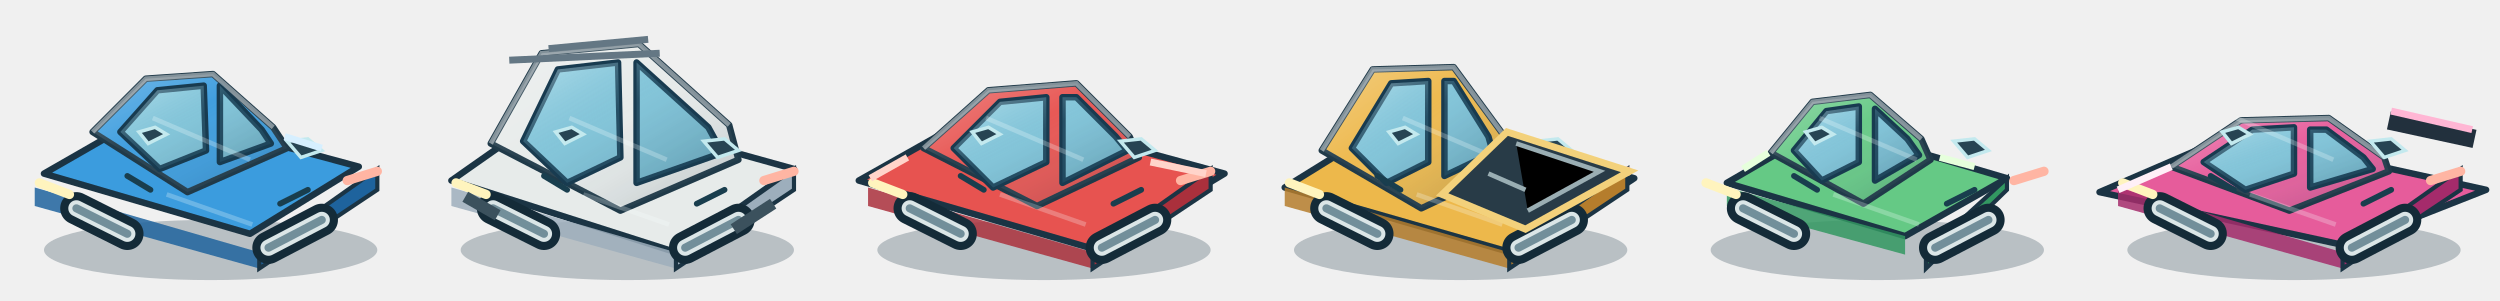
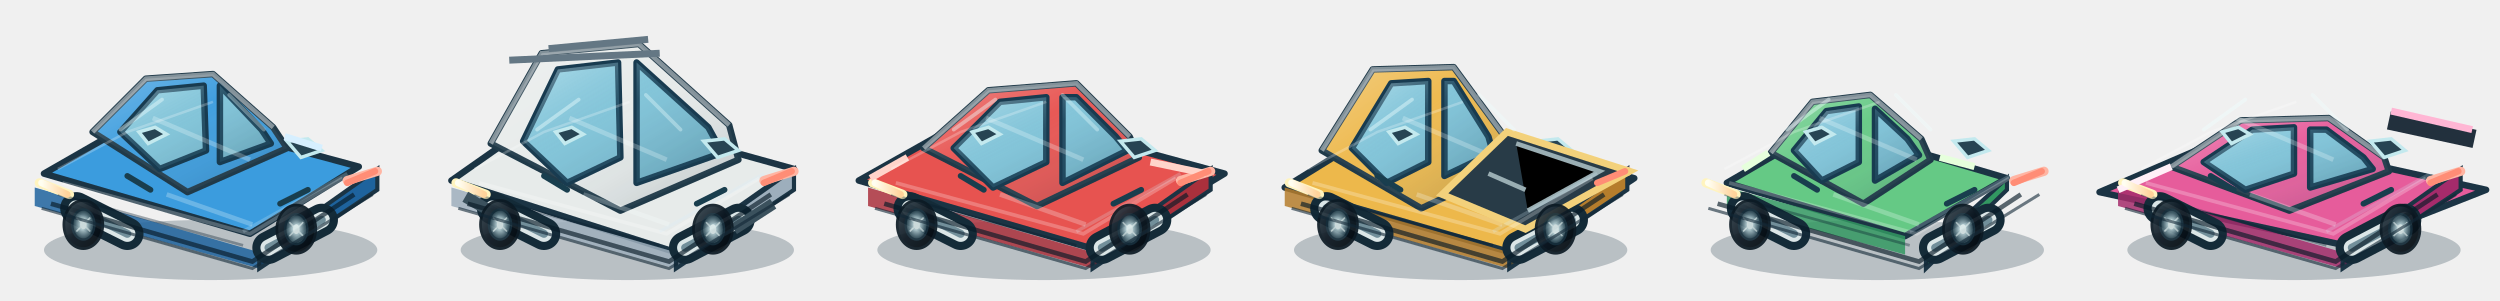
<svg xmlns="http://www.w3.org/2000/svg" width="1080" height="130" viewBox="0 0 1080 130">
  <defs>
    <linearGradient id="paintSheen" x1="0" y1="0" x2="0.9" y2="1">
      <stop stop-color="#fff" stop-opacity=".35" />
      <stop offset=".43" stop-color="#fff" stop-opacity=".04" />
      <stop offset="1" stop-color="#092535" stop-opacity=".23" />
    </linearGradient>
    <linearGradient id="windowTint" x1="0" y1="0" x2="1" y2="1">
      <stop stop-color="#e4faff" stop-opacity=".63" />
      <stop offset=".45" stop-color="#78c5df" stop-opacity=".18" />
      <stop offset="1" stop-color="#10394e" stop-opacity=".4" />
+     </linearGradient>
+     <linearGradient id="clearcoat" x1="0" y1="0" x2=".7" y2="1">
+       <stop stop-color="#fff" stop-opacity=".38" />
+       <stop offset=".3" stop-color="#fff" stop-opacity=".04" />
+       <stop offset=".8" stop-color="#062b3b" stop-opacity=".10" />
+       <stop offset="1" stop-color="#071b2a" stop-opacity=".30" />
+     </linearGradient>
+     <linearGradient id="tireRubber" x1="0" y1="0" x2="1" y2="1">
+       <stop stop-color="#33444e" />
+       <stop offset=".5" stop-color="#0b1620" />
+       <stop offset="1" stop-color="#01080d" />
+     </linearGradient>
+     <radialGradient id="wheelMetal">
+       <stop stop-color="#e9f5f4" />
+       <stop offset=".35" stop-color="#a9c3c9" />
+       <stop offset=".72" stop-color="#526e79" />
+       <stop offset="1" stop-color="#1b3541" />
+     </radialGradient>
+     <linearGradient id="lampLens">
+       <stop stop-color="#fffef1" />
+       <stop offset="1" stop-color="#ffd39b" />
    </linearGradient>
  </defs>
  <g transform="translate(0 0)">
    <ellipse cx="91" cy="108" rx="72" ry="13" fill="#092536" opacity=".24" />
    <path d="M19 75L66 48L155 72L108 101Z" fill="#3b9cde" stroke="#1b3444" stroke-width="2.8" stroke-linejoin="round" />
    <path d="M15 81L112 109L112 116L15 89Z" fill="#1e639d" opacity=".85" />
    <path d="M112 109L163 73V82L112 116Z" fill="#1e639d" stroke="#1b3444" stroke-width="1.8" />
    <path d="M40 57L63 34L92 32L118 55L124 64L81 83Z" fill="#3b9cde" stroke="#203a49" stroke-width="2.8" stroke-linejoin="round" />
    <path d="M40 57L63 34L92 32L118 55L124 64L81 83Z" fill="url(#paintSheen)" opacity=".85" />
    <path d="M52 57L68 39L88 37L89 65L69 73Z M95 37L113 56L117 62L95 70Z" fill="#85c4d7" stroke="#183b50" stroke-width="2.8" stroke-linejoin="round" />
    <path d="M52 57L68 39L88 37L89 65L69 73Z M95 37L113 56L117 62L95 70Z" fill="url(#windowTint)" opacity=".8" />
    <path d="M40 57L63 34L92 32L118 55" stroke="#fff" stroke-width="2" opacity=".44" fill="none" />
    <path d="M66 51L108 69M72 84L109 97" stroke="#f8ffff" stroke-width="2" opacity=".25" />
    <path d="M55 76L65 82M121 88L133 82" stroke="#193e4e" stroke-width="2.5" stroke-linecap="round" />
    <path d="M33 90L55 101M116 107L139 95" stroke="#142b38" stroke-width="14" stroke-linecap="round" />
    <path d="M33 90L55 101M116 107L139 95" stroke="#dbe6e7" stroke-width="7" stroke-linecap="round" />
    <path d="M33 90L55 101M116 107L139 95" stroke="#728f9a" stroke-width="3.5" stroke-linecap="round" />
    <path d="M17 79L30 84" stroke="#fff4be" stroke-width="4" stroke-linecap="round" />
    <path d="M150 78L163 74" stroke="#ffb5a3" stroke-width="4" stroke-linecap="round" />
    <path d="M60 57L67 55L72 58L64 62Z M124 61L133 60L139 65L130 68Z" fill="#274453" stroke="#c3e9ee" stroke-width="1.5" />
    <path d="M123 59L139 64" stroke="#d6efff" stroke-width="3" />
+     <path d="M22 88L109 113L153 84" fill="none" stroke="#071a26" stroke-width="2" opacity=".65" />
+     <path d="M27 79L108 101L148 77" fill="none" stroke="#ffffff" stroke-width="1.6" opacity=".24" />
+     <path d="M25 84L105 106" fill="none" stroke="#071b2a" stroke-width="1.2" opacity=".35" />
+     <path d="M52 56L70 43" stroke="#efffff" stroke-width="1.6" opacity=".42" stroke-linecap="round" />
+     <path d="M99 41L114 56" stroke="#efffff" stroke-width="1.6" opacity=".35" stroke-linecap="round" />
+     <path d="M25 73L55 57L92 44" fill="none" stroke="#ffffff" stroke-width="1.1" opacity=".24" />
+     <path d="M105 100L150 75" stroke="#d6eff9" stroke-width="1.5" opacity=".22" />
+     <path d="M18 79L29 84" stroke="url(#lampLens)" stroke-width="3" stroke-linecap="round" />
+     <path d="M150 79L162 74" stroke="#ff8d76" stroke-width="2.8" stroke-linecap="round" />
+     <g opacity=".92">
+       <ellipse cx="36" cy="97" rx="8.4" ry="10.4" fill="url(#tireRubber)" stroke="#0c1a24" stroke-width="1.2" />
+       <ellipse cx="36" cy="97" rx="4.8" ry="6.5" fill="url(#wheelMetal)" stroke="#152c3a" stroke-width="1" />
+       <ellipse cx="36" cy="97" rx="1.4" ry="2.1" fill="#dbe9e9" />
+       <path d="M33 94l6 6M39 94l-6 6" stroke="#d9e8e8" stroke-width=".7" opacity=".7" />
+       <ellipse cx="128" cy="99" rx="8.4" ry="10.4" fill="url(#tireRubber)" stroke="#0c1a24" stroke-width="1.2" />
+       <ellipse cx="128" cy="99" rx="4.8" ry="6.5" fill="url(#wheelMetal)" stroke="#152c3a" stroke-width="1" />
+       <ellipse cx="128" cy="99" rx="1.4" ry="2.1" fill="#dbe9e9" />
+       <path d="M125 96l6 6M131 96l-6 6" stroke="#d9e8e8" stroke-width=".7" opacity=".7" />
+     </g>
+     <path d="M18 90L109 116L161 84" fill="none" stroke="#102635" stroke-width="1.3" opacity=".6" />
  </g>
  <g transform="translate(180 0)">
    <ellipse cx="91" cy="108" rx="72" ry="13" fill="#092536" opacity=".24" />
    <path d="M15 78L62 45L163 73L112 109Z" fill="#e7ebea" stroke="#1b3444" stroke-width="2.8" stroke-linejoin="round" />
    <path d="M15 81L112 109L112 116L15 89Z" fill="#9daebc" opacity=".85" />
    <path d="M112 109L163 73V82L112 116Z" fill="#9daebc" stroke="#1b3444" stroke-width="1.8" />
    <path d="M32 62L54 23L96 19L135 54L139 69L88 91Z" fill="#e7ebea" stroke="#203a49" stroke-width="2.8" stroke-linejoin="round" />
    <path d="M32 62L54 23L96 19L135 54L139 69L88 91Z" fill="url(#paintSheen)" opacity=".85" />
    <path d="M46 61L61 30L87 27L88 68L65 79Z M95 27L126 55L132 66L95 79Z" fill="#85c4d7" stroke="#183b50" stroke-width="2.8" stroke-linejoin="round" />
    <path d="M46 61L61 30L87 27L88 68L65 79Z M95 27L126 55L132 66L95 79Z" fill="url(#windowTint)" opacity=".8" />
    <path d="M32 62L54 23L96 19L135 54" stroke="#fff" stroke-width="2" opacity=".44" fill="none" />
    <path d="M66 51L108 69M72 84L109 97" stroke="#f8ffff" stroke-width="2" opacity=".25" />
    <path d="M55 76L65 82M121 88L133 82" stroke="#193e4e" stroke-width="2.5" stroke-linecap="round" />
    <path d="M33 90L55 101M116 107L139 95" stroke="#142b38" stroke-width="14" stroke-linecap="round" />
    <path d="M33 90L55 101M116 107L139 95" stroke="#dbe6e7" stroke-width="7" stroke-linecap="round" />
    <path d="M33 90L55 101M116 107L139 95" stroke="#728f9a" stroke-width="3.5" stroke-linecap="round" />
    <path d="M17 79L30 84" stroke="#fff4be" stroke-width="4" stroke-linecap="round" />
    <path d="M150 78L163 74" stroke="#ffb5a3" stroke-width="4" stroke-linecap="round" />
    <path d="M60 57L67 55L72 58L64 62Z M124 61L133 60L139 65L130 68Z" fill="#274453" stroke="#c3e9ee" stroke-width="1.5" />
    <path d="M57 21L100 17M40 26L105 23" stroke="#647784" stroke-width="3" />
    <path d="M21 85L35 93M137 99L154 88" stroke="#3b515d" stroke-width="5" />
+     <path d="M22 88L109 113L153 84" fill="none" stroke="#071a26" stroke-width="2" opacity=".65" />
+     <path d="M27 79L108 101L148 77" fill="none" stroke="#ffffff" stroke-width="1.6" opacity=".24" />
+     <path d="M25 84L105 106" fill="none" stroke="#071b2a" stroke-width="1.2" opacity=".35" />
+     <path d="M52 56L70 43" stroke="#efffff" stroke-width="1.6" opacity=".42" stroke-linecap="round" />
+     <path d="M99 41L114 56" stroke="#efffff" stroke-width="1.6" opacity=".35" stroke-linecap="round" />
+     <path d="M25 73L55 57L92 44" fill="none" stroke="#ffffff" stroke-width="1.1" opacity=".24" />
+     <path d="M105 100L150 75" stroke="#d6eff9" stroke-width="1.5" opacity=".22" />
+     <path d="M18 79L29 84" stroke="url(#lampLens)" stroke-width="3" stroke-linecap="round" />
+     <path d="M150 79L162 74" stroke="#ff8d76" stroke-width="2.8" stroke-linecap="round" />
+     <g opacity=".92">
+       <ellipse cx="36" cy="97" rx="8.4" ry="10.4" fill="url(#tireRubber)" stroke="#0c1a24" stroke-width="1.2" />
+       <ellipse cx="36" cy="97" rx="4.8" ry="6.5" fill="url(#wheelMetal)" stroke="#152c3a" stroke-width="1" />
+       <ellipse cx="36" cy="97" rx="1.4" ry="2.1" fill="#dbe9e9" />
+       <path d="M33 94l6 6M39 94l-6 6" stroke="#d9e8e8" stroke-width=".7" opacity=".7" />
+       <ellipse cx="128" cy="99" rx="8.4" ry="10.4" fill="url(#tireRubber)" stroke="#0c1a24" stroke-width="1.2" />
+       <ellipse cx="128" cy="99" rx="4.8" ry="6.5" fill="url(#wheelMetal)" stroke="#152c3a" stroke-width="1" />
+       <ellipse cx="128" cy="99" rx="1.4" ry="2.1" fill="#dbe9e9" />
+       <path d="M125 96l6 6M131 96l-6 6" stroke="#d9e8e8" stroke-width=".7" opacity=".7" />
+     </g>
+     <path d="M18 90L109 116L161 84" fill="none" stroke="#102635" stroke-width="1.3" opacity=".6" />
  </g>
  <g transform="translate(360 0)">
    <ellipse cx="91" cy="108" rx="72" ry="13" fill="#092536" opacity=".24" />
    <path d="M11 78L66 47L169 75L114 108Z" fill="#e75350" stroke="#1b3444" stroke-width="2.8" stroke-linejoin="round" />
    <path d="M15 81L112 109L112 116L15 89Z" fill="#aa303c" opacity=".85" />
    <path d="M112 109L163 73V82L112 116Z" fill="#aa303c" stroke="#1b3444" stroke-width="1.8" />
    <path d="M39 64L67 39L105 36L128 59L132 68L88 89Z" fill="#e75350" stroke="#203a49" stroke-width="2.8" stroke-linejoin="round" />
    <path d="M39 64L67 39L105 36L128 59L132 68L88 89Z" fill="url(#paintSheen)" opacity=".85" />
    <path d="M52 64L72 44L92 42L92 70L69 81Z M99 42L105 42L122 59L127 65L99 79Z" fill="#85c4d7" stroke="#183b50" stroke-width="2.8" stroke-linejoin="round" />
    <path d="M52 64L72 44L92 42L92 70L69 81Z M99 42L105 42L122 59L127 65L99 79Z" fill="url(#windowTint)" opacity=".8" />
    <path d="M39 64L67 39L105 36L128 59" stroke="#fff" stroke-width="2" opacity=".44" fill="none" />
    <path d="M66 51L108 69M72 84L109 97" stroke="#f8ffff" stroke-width="2" opacity=".25" />
    <path d="M55 76L65 82M121 88L133 82" stroke="#193e4e" stroke-width="2.5" stroke-linecap="round" />
    <path d="M33 90L55 101M116 107L139 95" stroke="#142b38" stroke-width="14" stroke-linecap="round" />
    <path d="M33 90L55 101M116 107L139 95" stroke="#dbe6e7" stroke-width="7" stroke-linecap="round" />
    <path d="M33 90L55 101M116 107L139 95" stroke="#728f9a" stroke-width="3.5" stroke-linecap="round" />
    <path d="M17 79L30 84" stroke="#fff4be" stroke-width="4" stroke-linecap="round" />
    <path d="M150 78L163 74" stroke="#ffb5a3" stroke-width="4" stroke-linecap="round" />
    <path d="M60 57L67 55L72 58L64 62Z M124 61L133 60L139 65L130 68Z" fill="#274453" stroke="#c3e9ee" stroke-width="1.5" />
    <path d="M16 77L32 68M137 70L161 75" stroke="#ffd4ca" stroke-width="3" />
+     <path d="M22 88L109 113L153 84" fill="none" stroke="#071a26" stroke-width="2" opacity=".65" />
+     <path d="M27 79L108 101L148 77" fill="none" stroke="#ffffff" stroke-width="1.6" opacity=".24" />
+     <path d="M25 84L105 106" fill="none" stroke="#071b2a" stroke-width="1.2" opacity=".35" />
+     <path d="M52 56L70 43" stroke="#efffff" stroke-width="1.6" opacity=".42" stroke-linecap="round" />
+     <path d="M99 41L114 56" stroke="#efffff" stroke-width="1.6" opacity=".35" stroke-linecap="round" />
+     <path d="M25 73L55 57L92 44" fill="none" stroke="#ffffff" stroke-width="1.1" opacity=".24" />
+     <path d="M105 100L150 75" stroke="#d6eff9" stroke-width="1.5" opacity=".22" />
+     <path d="M18 79L29 84" stroke="url(#lampLens)" stroke-width="3" stroke-linecap="round" />
+     <path d="M150 79L162 74" stroke="#ff8d76" stroke-width="2.8" stroke-linecap="round" />
+     <g opacity=".92">
+       <ellipse cx="36" cy="97" rx="8.4" ry="10.4" fill="url(#tireRubber)" stroke="#0c1a24" stroke-width="1.2" />
+       <ellipse cx="36" cy="97" rx="4.8" ry="6.5" fill="url(#wheelMetal)" stroke="#152c3a" stroke-width="1" />
+       <ellipse cx="36" cy="97" rx="1.4" ry="2.1" fill="#dbe9e9" />
+       <path d="M33 94l6 6M39 94l-6 6" stroke="#d9e8e8" stroke-width=".7" opacity=".7" />
+       <ellipse cx="128" cy="99" rx="8.4" ry="10.4" fill="url(#tireRubber)" stroke="#0c1a24" stroke-width="1.2" />
+       <ellipse cx="128" cy="99" rx="4.8" ry="6.5" fill="url(#wheelMetal)" stroke="#152c3a" stroke-width="1" />
+       <ellipse cx="128" cy="99" rx="1.4" ry="2.1" fill="#dbe9e9" />
+       <path d="M125 96l6 6M131 96l-6 6" stroke="#d9e8e8" stroke-width=".7" opacity=".7" />
+     </g>
+     <path d="M18 90L109 116L161 84" fill="none" stroke="#102635" stroke-width="1.3" opacity=".6" />
  </g>
  <g transform="translate(540 0)">
    <ellipse cx="91" cy="108" rx="72" ry="13" fill="#092536" opacity=".24" />
    <path d="M15 81L65 50L166 77L116 110Z" fill="#edb84b" stroke="#1b3444" stroke-width="2.8" stroke-linejoin="round" />
    <path d="M15 81L112 109L112 116L15 89Z" fill="#b57d2c" opacity=".85" />
    <path d="M112 109L163 73V82L112 116Z" fill="#b57d2c" stroke="#1b3444" stroke-width="1.8" />
    <path d="M31 65L53 30L88 29L110 59L110 73L74 90Z" fill="#edb84b" stroke="#203a49" stroke-width="2.8" stroke-linejoin="round" />
    <path d="M31 65L53 30L88 29L110 59L110 73L74 90Z" fill="url(#paintSheen)" opacity=".85" />
    <path d="M44 64L61 36L77 35L77 70L59 79Z M84 35L88 35L103 59L105 66L84 76Z" fill="#85c4d7" stroke="#183b50" stroke-width="2.8" stroke-linejoin="round" />
    <path d="M44 64L61 36L77 35L77 70L59 79Z M84 35L88 35L103 59L105 66L84 76Z" fill="url(#windowTint)" opacity=".8" />
    <path d="M31 65L53 30L88 29L110 59" stroke="#fff" stroke-width="2" opacity=".44" fill="none" />
    <path d="M66 51L108 69M72 84L109 97" stroke="#f8ffff" stroke-width="2" opacity=".25" />
    <path d="M55 76L65 82M121 88L133 82" stroke="#193e4e" stroke-width="2.5" stroke-linecap="round" />
    <path d="M33 90L55 101M116 107L139 95" stroke="#142b38" stroke-width="14" stroke-linecap="round" />
    <path d="M33 90L55 101M116 107L139 95" stroke="#dbe6e7" stroke-width="7" stroke-linecap="round" />
    <path d="M33 90L55 101M116 107L139 95" stroke="#728f9a" stroke-width="3.5" stroke-linecap="round" />
    <path d="M17 79L30 84" stroke="#fff4be" stroke-width="4" stroke-linecap="round" />
    <path d="M150 78L163 74" stroke="#ffb5a3" stroke-width="4" stroke-linecap="round" />
    <path d="M60 57L67 55L72 58L64 62Z M124 61L133 60L139 65L130 68Z" fill="#274453" stroke="#c3e9ee" stroke-width="1.5" />
    <path d="M111 57L164 74L119 99L83 84Z" fill="#283b47" stroke="#f3d17b" stroke-width="3" />
    <path d="M115 62L151 74L120 91M103 75L119 82" stroke="#9aaeb3" stroke-width="2" />
+     <path d="M22 88L109 113L153 84" fill="none" stroke="#071a26" stroke-width="2" opacity=".65" />
+     <path d="M27 79L108 101L148 77" fill="none" stroke="#ffffff" stroke-width="1.6" opacity=".24" />
+     <path d="M25 84L105 106" fill="none" stroke="#071b2a" stroke-width="1.2" opacity=".35" />
+     <path d="M52 56L70 43" stroke="#efffff" stroke-width="1.6" opacity=".42" stroke-linecap="round" />
+     <path d="M99 41L114 56" stroke="#efffff" stroke-width="1.6" opacity=".35" stroke-linecap="round" />
+     <path d="M25 73L55 57L92 44" fill="none" stroke="#ffffff" stroke-width="1.1" opacity=".24" />
+     <path d="M105 100L150 75" stroke="#d6eff9" stroke-width="1.5" opacity=".22" />
+     <path d="M18 79L29 84" stroke="url(#lampLens)" stroke-width="3" stroke-linecap="round" />
+     <path d="M150 79L162 74" stroke="#ff8d76" stroke-width="2.8" stroke-linecap="round" />
+     <g opacity=".92">
+       <ellipse cx="38" cy="97" rx="8.4" ry="10.4" fill="url(#tireRubber)" stroke="#0c1a24" stroke-width="1.2" />
+       <ellipse cx="38" cy="97" rx="4.8" ry="6.5" fill="url(#wheelMetal)" stroke="#152c3a" stroke-width="1" />
+       <ellipse cx="38" cy="97" rx="1.4" ry="2.1" fill="#dbe9e9" />
+       <path d="M35 94l6 6M41 94l-6 6" stroke="#d9e8e8" stroke-width=".7" opacity=".7" />
+       <ellipse cx="132" cy="99" rx="8.4" ry="10.4" fill="url(#tireRubber)" stroke="#0c1a24" stroke-width="1.2" />
+       <ellipse cx="132" cy="99" rx="4.8" ry="6.5" fill="url(#wheelMetal)" stroke="#152c3a" stroke-width="1" />
+       <ellipse cx="132" cy="99" rx="1.4" ry="2.1" fill="#dbe9e9" />
+       <path d="M129 96l6 6M135 96l-6 6" stroke="#d9e8e8" stroke-width=".7" opacity=".7" />
+     </g>
+     <path d="M18 90L109 116L161 84" fill="none" stroke="#102635" stroke-width="1.3" opacity=".6" />
  </g>
  <g transform="translate(720 0)">
    <ellipse cx="91" cy="108" rx="72" ry="13" fill="#092536" opacity=".24" />
    <path d="M26 79L69 54L147 77L103 102Z" fill="#65c985" stroke="#1b3444" stroke-width="2.8" stroke-linejoin="round" />
    <path d="M26 81L103 102L103 110L26 89Z" fill="#329861" opacity=".85" />
    <path d="M112 109L147 77V82L112 116Z" fill="#329861" stroke="#1b3444" stroke-width="1.8" />
    <path d="M45 66L63 44L88 41L110 60L114 69L85 88Z" fill="#65c985" stroke="#203a49" stroke-width="2.8" stroke-linejoin="round" />
    <path d="M45 66L63 44L88 41L110 60L114 69L85 88Z" fill="url(#paintSheen)" opacity=".85" />
    <path d="M55 65L69 48L83 46L83 70L67 78Z M90 47L104 60L109 67L90 78Z" fill="#85c4d7" stroke="#183b50" stroke-width="2.8" stroke-linejoin="round" />
    <path d="M55 65L69 48L83 46L83 70L67 78Z M90 47L104 60L109 67L90 78Z" fill="url(#windowTint)" opacity=".8" />
    <path d="M45 66L63 44L88 41L110 60" stroke="#fff" stroke-width="2" opacity=".44" fill="none" />
    <path d="M66 51L108 69M72 84L109 97" stroke="#f8ffff" stroke-width="2" opacity=".25" />
    <path d="M55 76L65 82M121 88L133 82" stroke="#193e4e" stroke-width="2.5" stroke-linecap="round" />
    <path d="M33 90L55 101M116 107L139 95" stroke="#142b38" stroke-width="14" stroke-linecap="round" />
    <path d="M33 90L55 101M116 107L139 95" stroke="#dbe6e7" stroke-width="7" stroke-linecap="round" />
    <path d="M33 90L55 101M116 107L139 95" stroke="#728f9a" stroke-width="3.5" stroke-linecap="round" />
    <path d="M17 79L30 84" stroke="#fff4be" stroke-width="4" stroke-linecap="round" />
    <path d="M150 78L163 74" stroke="#ffb5a3" stroke-width="4" stroke-linecap="round" />
    <path d="M60 57L67 55L72 58L64 62Z M124 61L133 60L139 65L130 68Z" fill="#274453" stroke="#c3e9ee" stroke-width="1.5" />
    <path d="M33 73L44 66M118 68L133 72" stroke="#e6ffdc" stroke-width="3" />
+     <path d="M22 88L109 113L153 84" fill="none" stroke="#071a26" stroke-width="2" opacity=".65" />
+     <path d="M27 79L108 101L148 77" fill="none" stroke="#ffffff" stroke-width="1.6" opacity=".24" />
+     <path d="M25 84L105 106" fill="none" stroke="#071b2a" stroke-width="1.2" opacity=".35" />
+     <path d="M52 56L70 43" stroke="#efffff" stroke-width="1.6" opacity=".42" stroke-linecap="round" />
+     <path d="M99 41L114 56" stroke="#efffff" stroke-width="1.6" opacity=".35" stroke-linecap="round" />
+     <path d="M25 73L55 57L92 44" fill="none" stroke="#ffffff" stroke-width="1.1" opacity=".24" />
+     <path d="M105 100L150 75" stroke="#d6eff9" stroke-width="1.5" opacity=".22" />
+     <path d="M18 79L29 84" stroke="url(#lampLens)" stroke-width="3" stroke-linecap="round" />
+     <path d="M150 79L162 74" stroke="#ff8d76" stroke-width="2.8" stroke-linecap="round" />
+     <g opacity=".92">
+       <ellipse cx="36" cy="97" rx="8.4" ry="10.4" fill="url(#tireRubber)" stroke="#0c1a24" stroke-width="1.2" />
+       <ellipse cx="36" cy="97" rx="4.8" ry="6.5" fill="url(#wheelMetal)" stroke="#152c3a" stroke-width="1" />
+       <ellipse cx="36" cy="97" rx="1.4" ry="2.1" fill="#dbe9e9" />
+       <path d="M33 94l6 6M39 94l-6 6" stroke="#d9e8e8" stroke-width=".7" opacity=".7" />
+       <ellipse cx="128" cy="99" rx="8.4" ry="10.4" fill="url(#tireRubber)" stroke="#0c1a24" stroke-width="1.2" />
+       <ellipse cx="128" cy="99" rx="4.8" ry="6.5" fill="url(#wheelMetal)" stroke="#152c3a" stroke-width="1" />
+       <ellipse cx="128" cy="99" rx="1.4" ry="2.1" fill="#dbe9e9" />
+       <path d="M125 96l6 6M131 96l-6 6" stroke="#d9e8e8" stroke-width=".7" opacity=".7" />
+     </g>
+     <path d="M18 90L109 116L161 84" fill="none" stroke="#102635" stroke-width="1.3" opacity=".6" />
  </g>
  <g transform="translate(900 0)">
    <ellipse cx="91" cy="108" rx="72" ry="13" fill="#092536" opacity=".24" />
    <path d="M7 83L65 58L174 82L113 106Z" fill="#e65c9b" stroke="#1b3444" stroke-width="2.8" stroke-linejoin="round" />
    <path d="M15 81L112 109L112 116L15 89Z" fill="#a52b6b" opacity=".85" />
    <path d="M112 109L163 73V82L112 116Z" fill="#a52b6b" stroke="#1b3444" stroke-width="1.8" />
    <path d="M38 72L68 52L106 51L130 68L132 74L89 91Z" fill="#e65c9b" stroke="#203a49" stroke-width="2.8" stroke-linejoin="round" />
    <path d="M38 72L68 52L106 51L130 68L132 74L89 91Z" fill="url(#paintSheen)" opacity=".85" />
    <path d="M52 70L73 56L91 55L91 75L70 82Z M98 56L105 56L121 68L125 73L98 81Z" fill="#85c4d7" stroke="#183b50" stroke-width="2.8" stroke-linejoin="round" />
    <path d="M52 70L73 56L91 55L91 75L70 82Z M98 56L105 56L121 68L125 73L98 81Z" fill="url(#windowTint)" opacity=".8" />
    <path d="M38 72L68 52L106 51L130 68" stroke="#fff" stroke-width="2" opacity=".44" fill="none" />
    <path d="M66 51L108 69M72 84L109 97" stroke="#f8ffff" stroke-width="2" opacity=".25" />
    <path d="M55 76L65 82M121 88L133 82" stroke="#193e4e" stroke-width="2.5" stroke-linecap="round" />
    <path d="M33 90L55 101M116 107L139 95" stroke="#142b38" stroke-width="14" stroke-linecap="round" />
    <path d="M33 90L55 101M116 107L139 95" stroke="#dbe6e7" stroke-width="7" stroke-linecap="round" />
    <path d="M33 90L55 101M116 107L139 95" stroke="#728f9a" stroke-width="3.5" stroke-linecap="round" />
    <path d="M17 79L30 84" stroke="#fff4be" stroke-width="4" stroke-linecap="round" />
    <path d="M150 78L163 74" stroke="#ffb5a3" stroke-width="4" stroke-linecap="round" />
    <path d="M60 57L67 55L72 58L64 62Z M124 61L133 60L139 65L130 68Z" fill="#274453" stroke="#c3e9ee" stroke-width="1.5" />
    <path d="M132 52L169 60" stroke="#22303d" stroke-width="8" />
    <path d="M133 48L168 56" stroke="#ffb6d4" stroke-width="3" />
    <path d="M15 82L38 72" stroke="#fff0f7" stroke-width="3" />
+     <path d="M22 88L109 113L153 84" fill="none" stroke="#071a26" stroke-width="2" opacity=".65" />
+     <path d="M27 79L108 101L148 77" fill="none" stroke="#ffffff" stroke-width="1.6" opacity=".24" />
+     <path d="M25 84L105 106" fill="none" stroke="#071b2a" stroke-width="1.2" opacity=".35" />
+     <path d="M52 56L70 43" stroke="#efffff" stroke-width="1.6" opacity=".42" stroke-linecap="round" />
+     <path d="M99 41L114 56" stroke="#efffff" stroke-width="1.6" opacity=".35" stroke-linecap="round" />
+     <path d="M25 73L55 57L92 44" fill="none" stroke="#ffffff" stroke-width="1.1" opacity=".24" />
+     <path d="M105 100L150 75" stroke="#d6eff9" stroke-width="1.5" opacity=".22" />
+     <path d="M18 79L29 84" stroke="url(#lampLens)" stroke-width="3" stroke-linecap="round" />
+     <path d="M150 79L162 74" stroke="#ff8d76" stroke-width="2.8" stroke-linecap="round" />
+     <g opacity=".92">
+       <ellipse cx="38" cy="97" rx="8.4" ry="10.4" fill="url(#tireRubber)" stroke="#0c1a24" stroke-width="1.2" />
+       <ellipse cx="38" cy="97" rx="4.8" ry="6.5" fill="url(#wheelMetal)" stroke="#152c3a" stroke-width="1" />
+       <ellipse cx="38" cy="97" rx="1.4" ry="2.1" fill="#dbe9e9" />
+       <path d="M35 94l6 6M41 94l-6 6" stroke="#d9e8e8" stroke-width=".7" opacity=".7" />
+       <ellipse cx="137" cy="99" rx="8.4" ry="10.4" fill="url(#tireRubber)" stroke="#0c1a24" stroke-width="1.2" />
+       <ellipse cx="137" cy="99" rx="4.8" ry="6.5" fill="url(#wheelMetal)" stroke="#152c3a" stroke-width="1" />
+       <ellipse cx="137" cy="99" rx="1.4" ry="2.1" fill="#dbe9e9" />
+       <path d="M134 96l6 6M140 96l-6 6" stroke="#d9e8e8" stroke-width=".7" opacity=".7" />
+     </g>
+     <path d="M18 90L109 116L161 84" fill="none" stroke="#102635" stroke-width="1.3" opacity=".6" />
  </g>
</svg>
